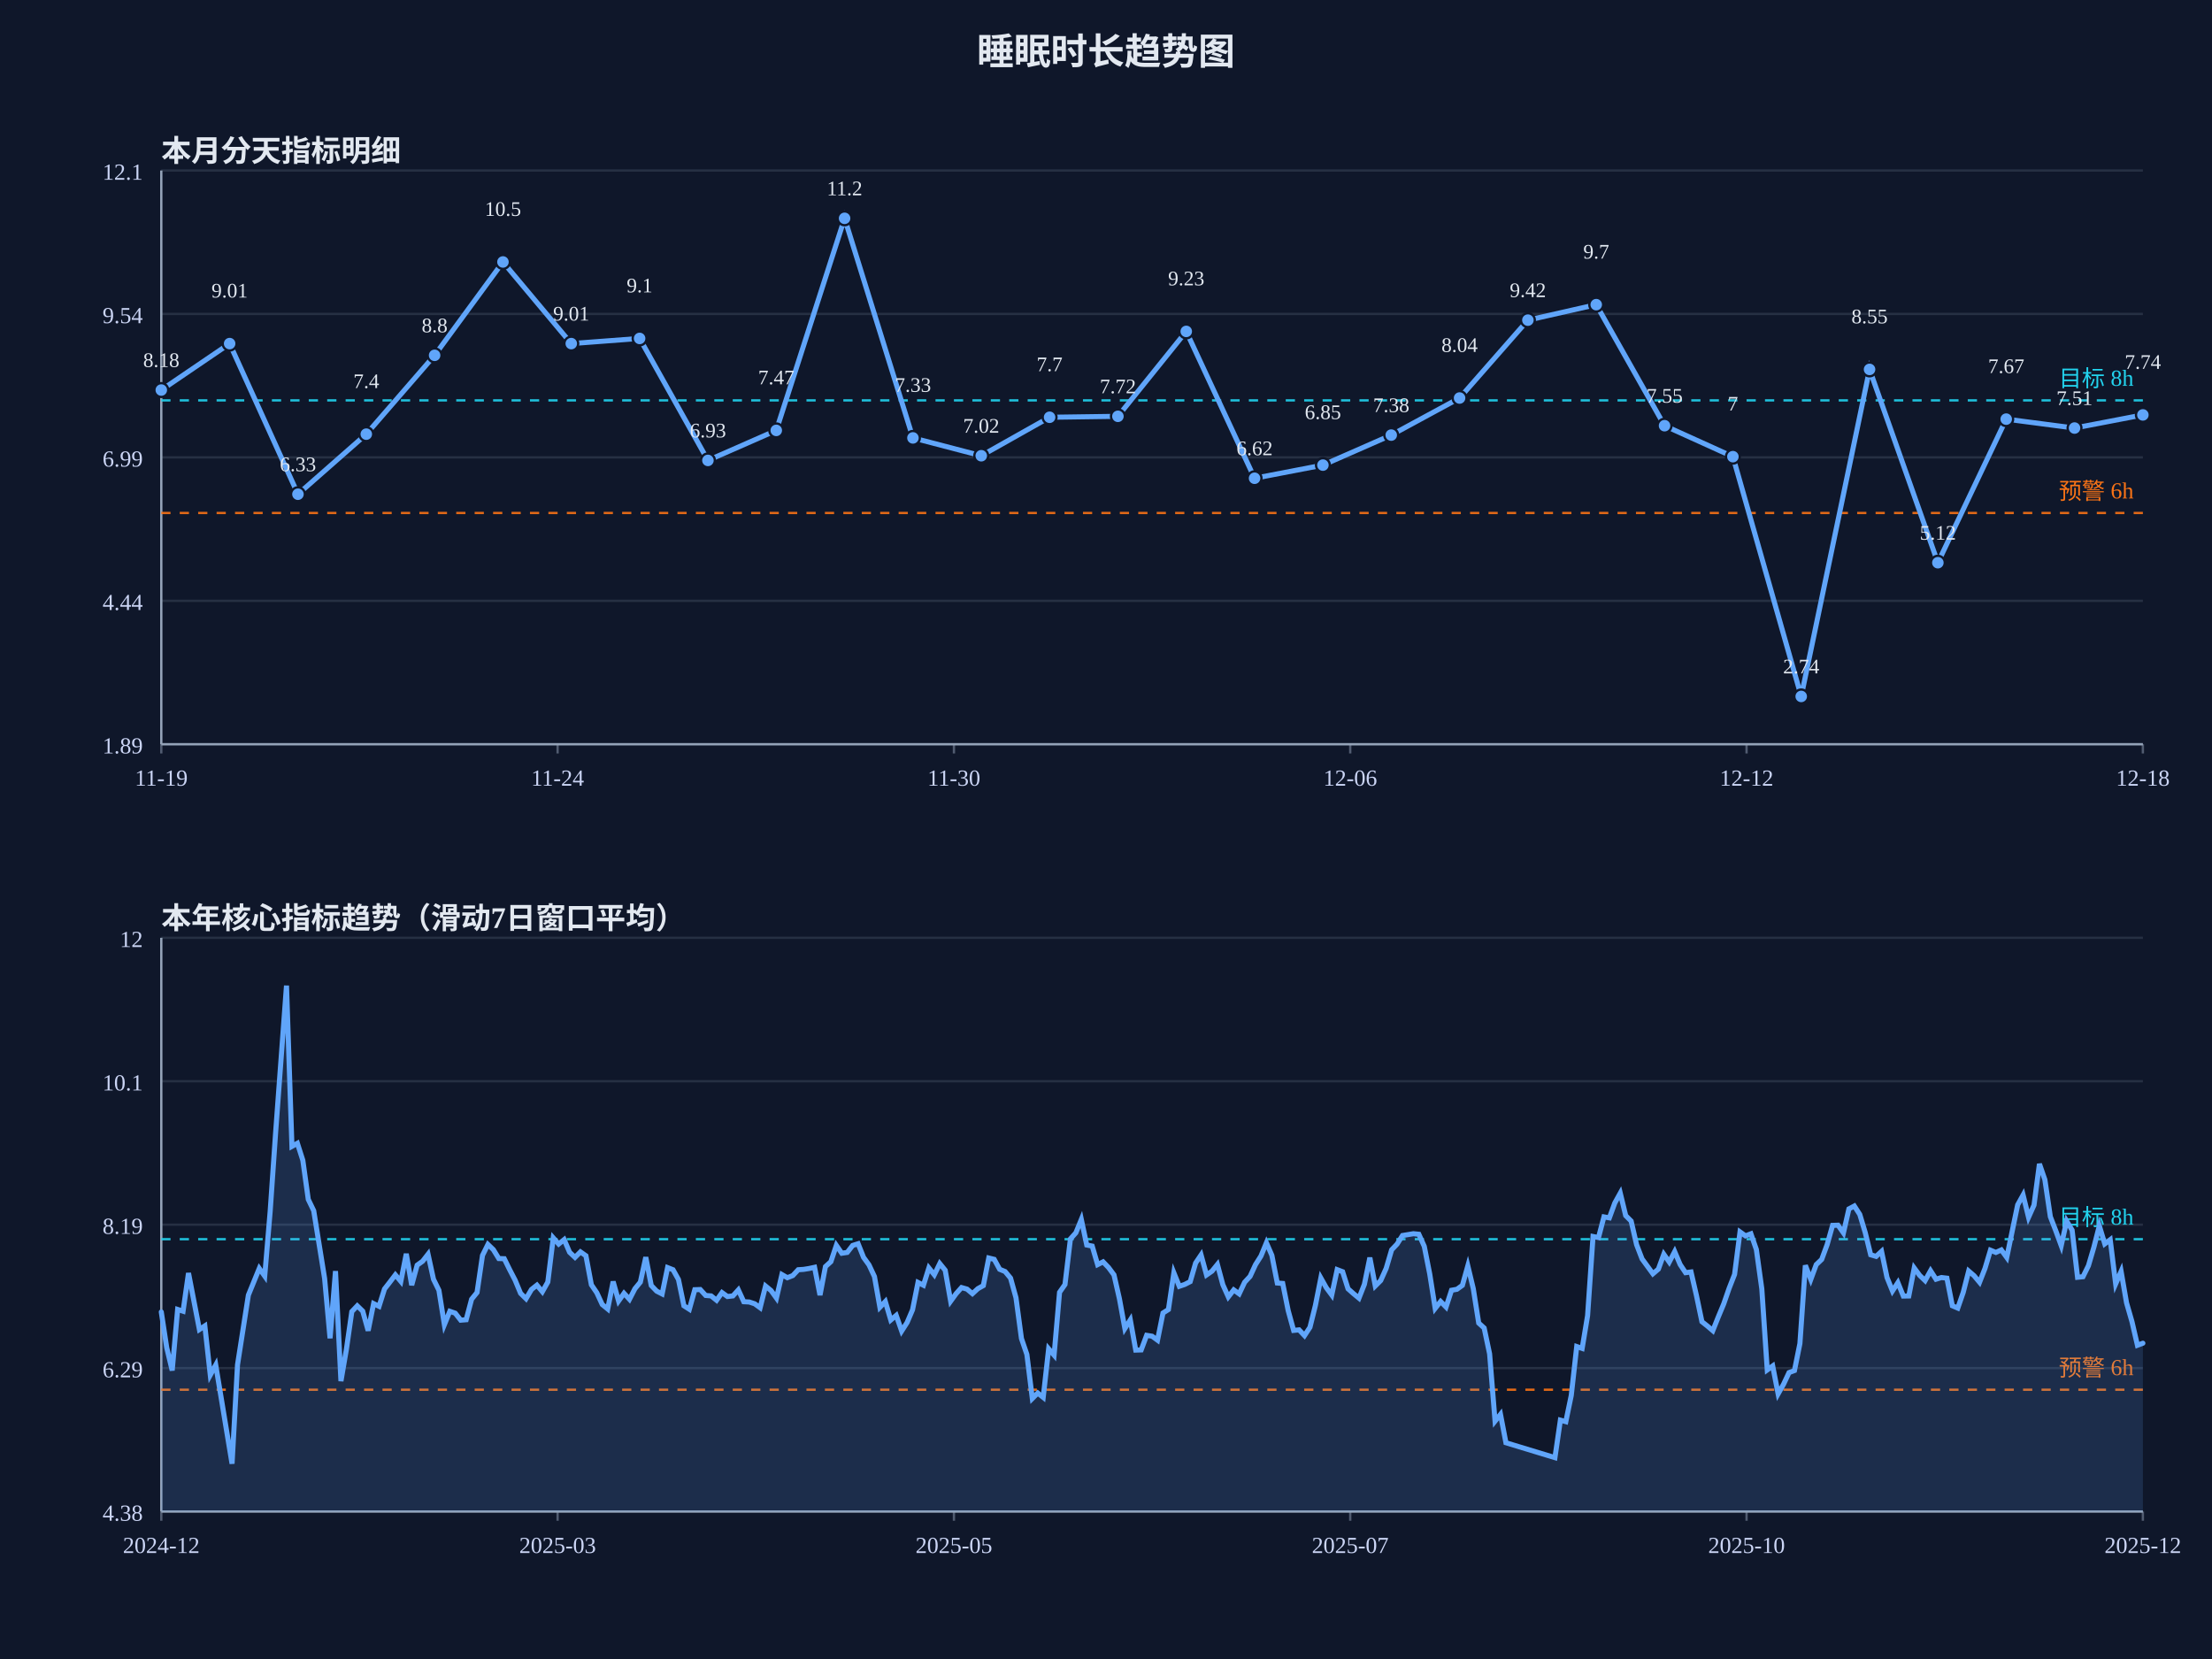
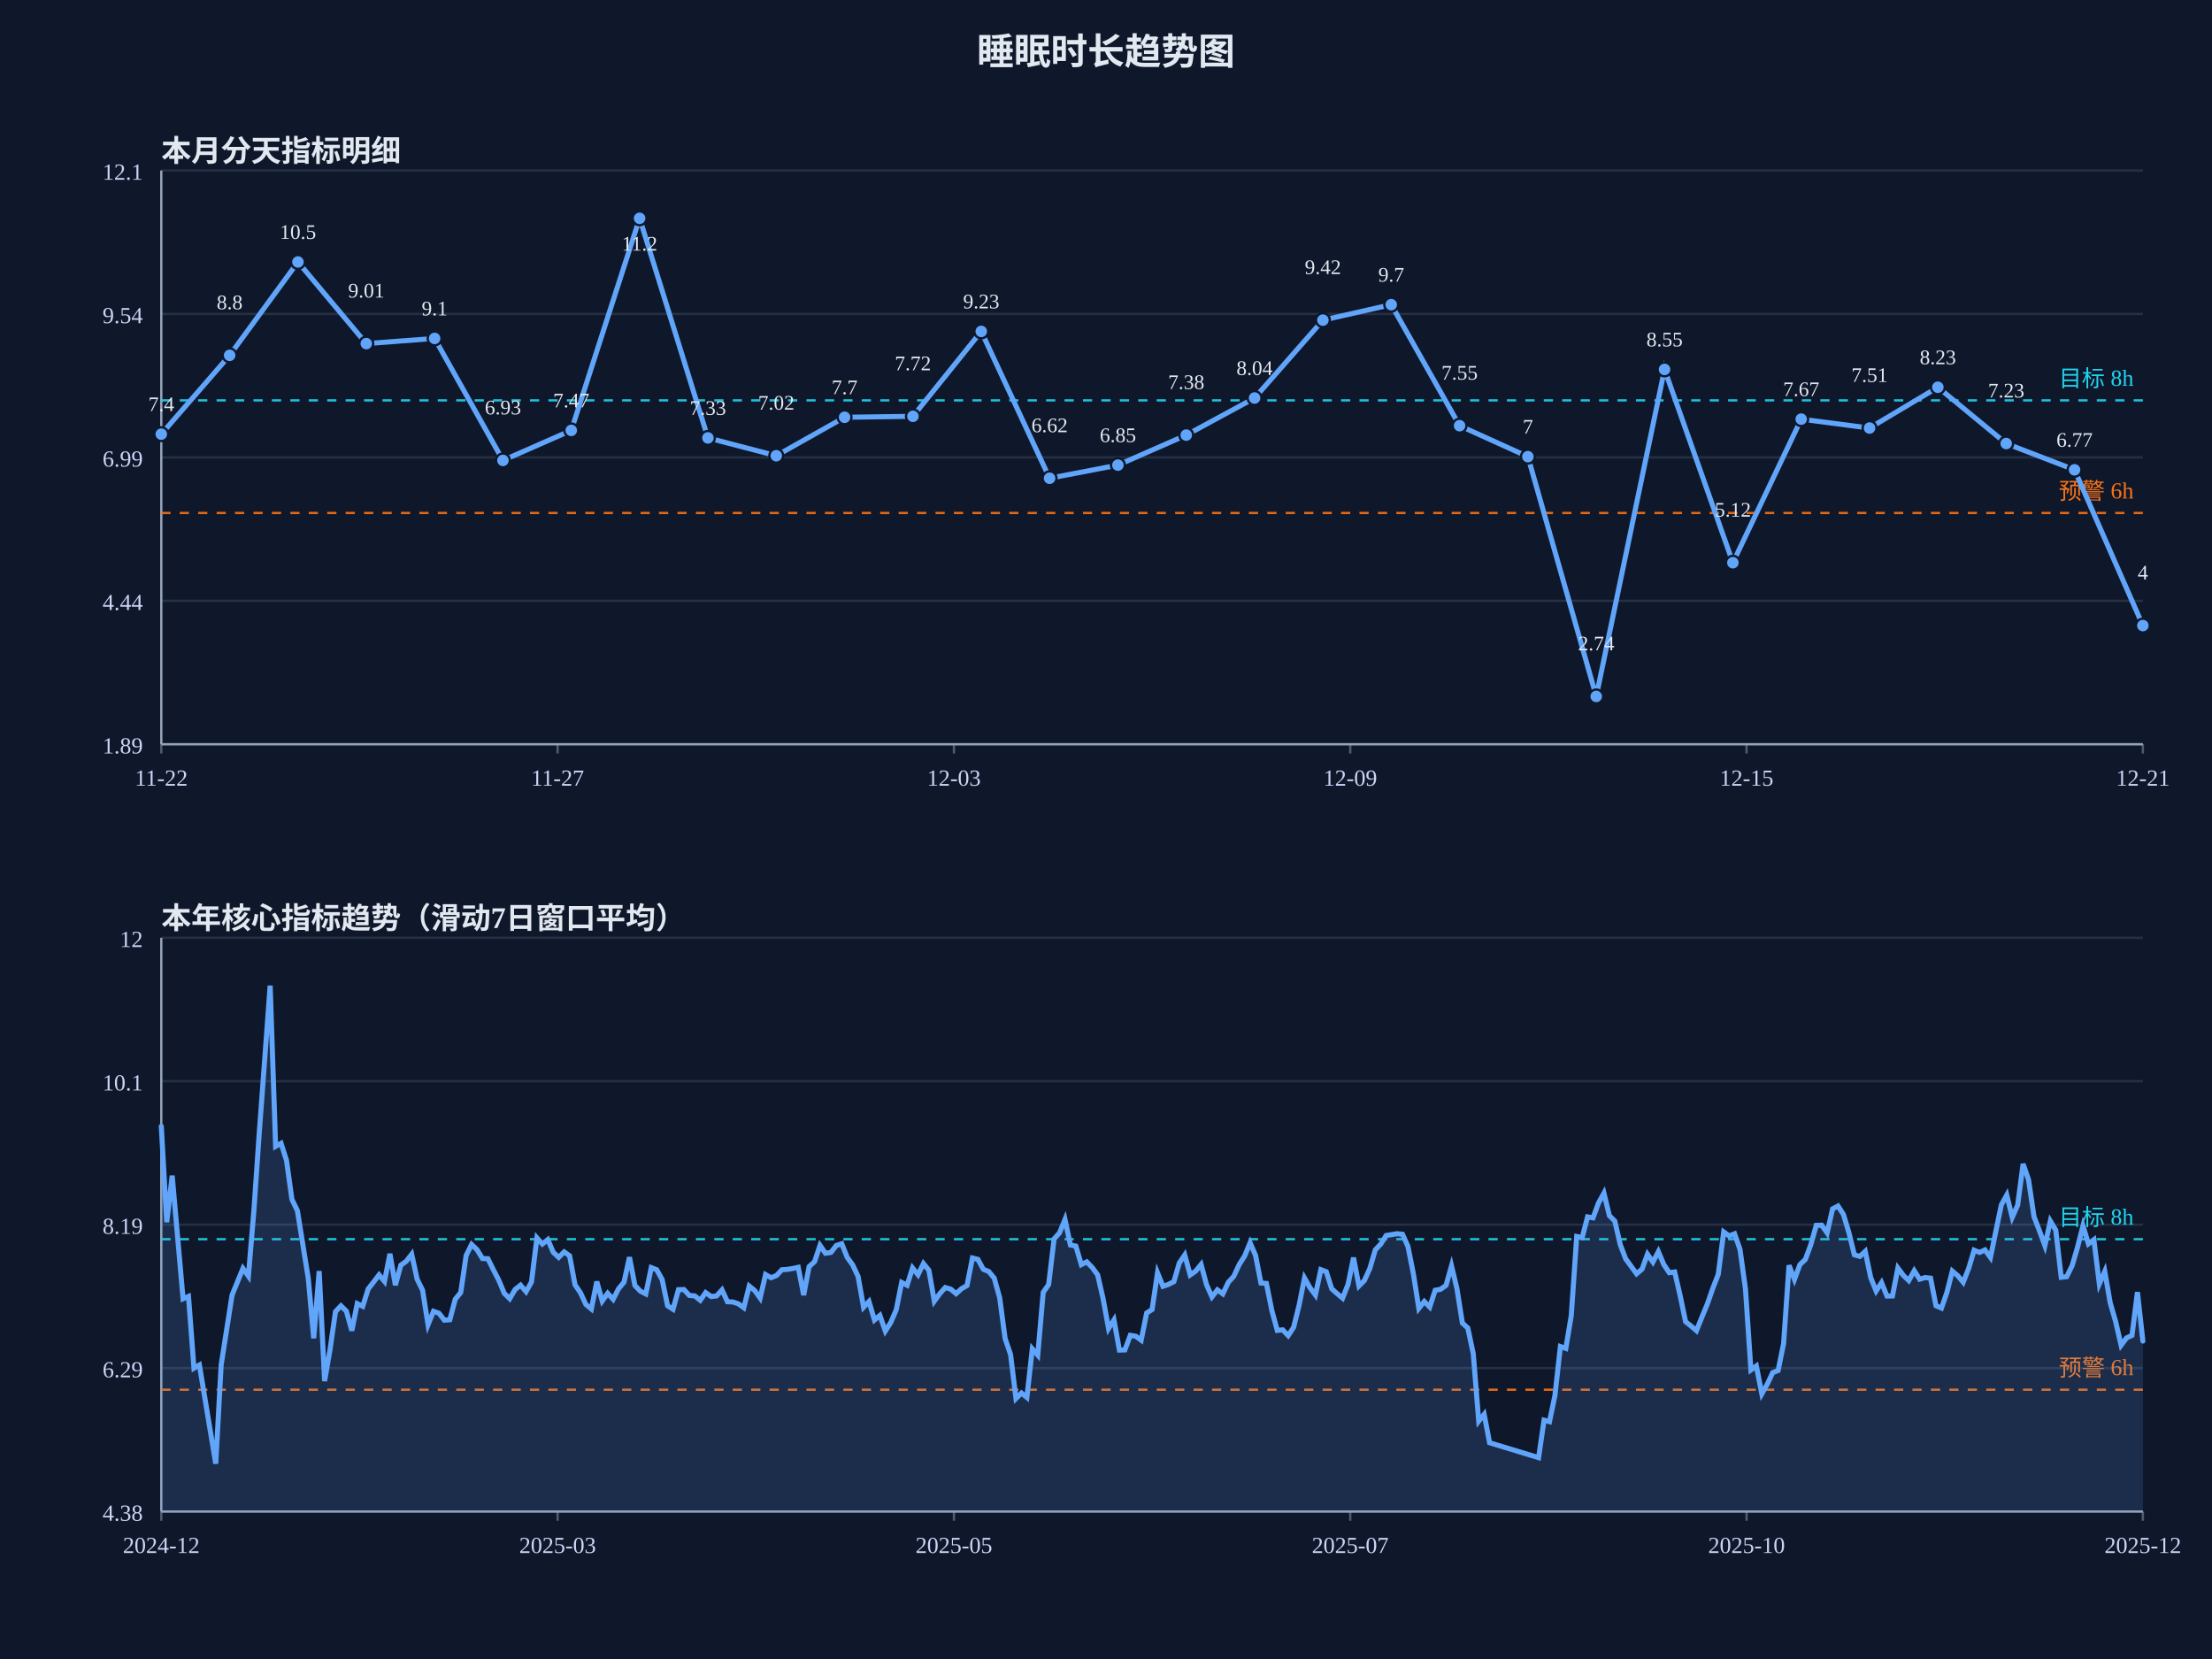
<svg xmlns="http://www.w3.org/2000/svg" viewBox="0 0 960 720" width="960" height="720">
  <rect width="960" height="720" fill="#0f172a" />
  <text x="480" y="28" fill="#e2e8f0" font-size="16" font-weight="700" text-anchor="middle">睡眠时长趋势图</text>
  <text x="70" y="70" fill="#e2e8f0" font-size="13" font-weight="600">本月分天指标明细</text>
  <line x1="70" y1="323.00" x2="930" y2="323.00" stroke="#94a3b8" stroke-opacity="0.18" stroke-width="1" />
  <text x="62" y="327.00" fill="#cbd5f5" font-size="10" text-anchor="end">1.89</text>
  <line x1="70" y1="260.75" x2="930" y2="260.75" stroke="#94a3b8" stroke-opacity="0.18" stroke-width="1" />
  <text x="62" y="264.75" fill="#cbd5f5" font-size="10" text-anchor="end">4.44</text>
  <line x1="70" y1="198.50" x2="930" y2="198.50" stroke="#94a3b8" stroke-opacity="0.18" stroke-width="1" />
  <text x="62" y="202.50" fill="#cbd5f5" font-size="10" text-anchor="end">6.99</text>
  <line x1="70" y1="136.25" x2="930" y2="136.25" stroke="#94a3b8" stroke-opacity="0.18" stroke-width="1" />
  <text x="62" y="140.25" fill="#cbd5f5" font-size="10" text-anchor="end">9.54</text>
  <line x1="70" y1="74.00" x2="930" y2="74.00" stroke="#94a3b8" stroke-opacity="0.18" stroke-width="1" />
  <text x="62" y="78.00" fill="#cbd5f5" font-size="10" text-anchor="end">12.1</text>
  <line x1="70.00" y1="323" x2="70.00" y2="327" stroke="#94a3b8" stroke-opacity="0.5" stroke-width="1" />
-   <text x="70.00" y="341" fill="#cbd5f5" font-size="10" text-anchor="middle">11-19</text>
+   <text x="70.00" y="341" fill="#cbd5f5" font-size="10" text-anchor="middle">11-22</text>
  <line x1="242.00" y1="323" x2="242.00" y2="327" stroke="#94a3b8" stroke-opacity="0.5" stroke-width="1" />
-   <text x="242.00" y="341" fill="#cbd5f5" font-size="10" text-anchor="middle">11-24</text>
+   <text x="242.00" y="341" fill="#cbd5f5" font-size="10" text-anchor="middle">11-27</text>
  <line x1="414.00" y1="323" x2="414.00" y2="327" stroke="#94a3b8" stroke-opacity="0.5" stroke-width="1" />
-   <text x="414.00" y="341" fill="#cbd5f5" font-size="10" text-anchor="middle">11-30</text>
+   <text x="414.00" y="341" fill="#cbd5f5" font-size="10" text-anchor="middle">12-03</text>
  <line x1="586.00" y1="323" x2="586.00" y2="327" stroke="#94a3b8" stroke-opacity="0.5" stroke-width="1" />
-   <text x="586.00" y="341" fill="#cbd5f5" font-size="10" text-anchor="middle">12-06</text>
+   <text x="586.00" y="341" fill="#cbd5f5" font-size="10" text-anchor="middle">12-09</text>
  <line x1="758.00" y1="323" x2="758.00" y2="327" stroke="#94a3b8" stroke-opacity="0.5" stroke-width="1" />
-   <text x="758.00" y="341" fill="#cbd5f5" font-size="10" text-anchor="middle">12-12</text>
+   <text x="758.00" y="341" fill="#cbd5f5" font-size="10" text-anchor="middle">12-15</text>
  <line x1="930.00" y1="323" x2="930.00" y2="327" stroke="#94a3b8" stroke-opacity="0.5" stroke-width="1" />
-   <text x="930.00" y="341" fill="#cbd5f5" font-size="10" text-anchor="middle">12-18</text>
+   <text x="930.00" y="341" fill="#cbd5f5" font-size="10" text-anchor="middle">12-21</text>
  <line x1="70" y1="74" x2="70" y2="323" stroke="#94a3b8" stroke-width="1" />
  <line x1="70" y1="323" x2="930" y2="323" stroke="#94a3b8" stroke-width="1" />
  <line x1="70" y1="173.76" x2="930" y2="173.76" stroke="#22d3ee" stroke-width="1" stroke-dasharray="4 4" stroke-opacity="0.9" />
  <text x="926" y="167.76" fill="#22d3ee" font-size="10" text-anchor="end">目标 8h</text>
  <line x1="70" y1="222.63" x2="930" y2="222.63" stroke="#f97316" stroke-width="1" stroke-dasharray="4 4" stroke-opacity="0.9" />
  <text x="926" y="216.63" fill="#f97316" font-size="10" text-anchor="end">预警 6h</text>
-   <path d="M70.00,169.28 L99.66,149.12 L129.31,214.49 L158.97,188.42 L188.62,154.21 L218.28,113.69 L247.93,149.12 L277.59,146.88 L307.24,199.82 L336.90,186.79 L366.55,94.75 L396.21,190.05 L425.86,197.79 L455.52,181.09 L485.17,180.68 L514.83,143.83 L544.48,207.56 L574.14,201.86 L603.79,188.83 L633.45,172.74 L663.10,138.94 L692.76,132.22 L722.41,184.75 L752.07,198.19 L781.72,302.25 L811.38,160.32 L841.03,244.22 L870.69,181.90 L900.34,185.77 L930.00,180.07" fill="none" stroke="#60a5fa" stroke-width="2.2" stroke-linecap="round" />
-   <circle cx="70.00" cy="169.28" r="3" fill="#60a5fa" stroke="#0f172a" stroke-width="1" />
-   <text x="70.00" y="159.28" fill="#e2e8f0" font-size="9" text-anchor="middle">8.18</text>
-   <circle cx="99.66" cy="149.12" r="3" fill="#60a5fa" stroke="#0f172a" stroke-width="1" />
-   <text x="99.66" y="129.12" fill="#e2e8f0" font-size="9" text-anchor="middle">9.01</text>
-   <circle cx="129.31" cy="214.49" r="3" fill="#60a5fa" stroke="#0f172a" stroke-width="1" />
-   <text x="129.31" y="204.49" fill="#e2e8f0" font-size="9" text-anchor="middle">6.33</text>
-   <circle cx="158.97" cy="188.42" r="3" fill="#60a5fa" stroke="#0f172a" stroke-width="1" />
-   <text x="158.97" y="168.42" fill="#e2e8f0" font-size="9" text-anchor="middle">7.4</text>
-   <circle cx="188.62" cy="154.21" r="3" fill="#60a5fa" stroke="#0f172a" stroke-width="1" />
-   <text x="188.62" y="144.21" fill="#e2e8f0" font-size="9" text-anchor="middle">8.8</text>
-   <circle cx="218.28" cy="113.69" r="3" fill="#60a5fa" stroke="#0f172a" stroke-width="1" />
-   <text x="218.28" y="93.69" fill="#e2e8f0" font-size="9" text-anchor="middle">10.5</text>
-   <circle cx="247.93" cy="149.12" r="3" fill="#60a5fa" stroke="#0f172a" stroke-width="1" />
-   <text x="247.93" y="139.12" fill="#e2e8f0" font-size="9" text-anchor="middle">9.01</text>
-   <circle cx="277.59" cy="146.88" r="3" fill="#60a5fa" stroke="#0f172a" stroke-width="1" />
-   <text x="277.59" y="126.88" fill="#e2e8f0" font-size="9" text-anchor="middle">9.1</text>
-   <circle cx="307.24" cy="199.82" r="3" fill="#60a5fa" stroke="#0f172a" stroke-width="1" />
-   <text x="307.24" y="189.82" fill="#e2e8f0" font-size="9" text-anchor="middle">6.93</text>
-   <circle cx="336.90" cy="186.79" r="3" fill="#60a5fa" stroke="#0f172a" stroke-width="1" />
-   <text x="336.90" y="166.79" fill="#e2e8f0" font-size="9" text-anchor="middle">7.47</text>
-   <circle cx="366.55" cy="94.75" r="3" fill="#60a5fa" stroke="#0f172a" stroke-width="1" />
-   <text x="366.55" y="84.75" fill="#e2e8f0" font-size="9" text-anchor="middle">11.2</text>
-   <circle cx="396.21" cy="190.05" r="3" fill="#60a5fa" stroke="#0f172a" stroke-width="1" />
-   <text x="396.21" y="170.05" fill="#e2e8f0" font-size="9" text-anchor="middle">7.33</text>
-   <circle cx="425.86" cy="197.79" r="3" fill="#60a5fa" stroke="#0f172a" stroke-width="1" />
-   <text x="425.86" y="187.79" fill="#e2e8f0" font-size="9" text-anchor="middle">7.02</text>
-   <circle cx="455.52" cy="181.09" r="3" fill="#60a5fa" stroke="#0f172a" stroke-width="1" />
-   <text x="455.52" y="161.09" fill="#e2e8f0" font-size="9" text-anchor="middle">7.7</text>
-   <circle cx="485.17" cy="180.68" r="3" fill="#60a5fa" stroke="#0f172a" stroke-width="1" />
-   <text x="485.17" y="170.68" fill="#e2e8f0" font-size="9" text-anchor="middle">7.72</text>
-   <circle cx="514.83" cy="143.83" r="3" fill="#60a5fa" stroke="#0f172a" stroke-width="1" />
-   <text x="514.83" y="123.83" fill="#e2e8f0" font-size="9" text-anchor="middle">9.23</text>
-   <circle cx="544.48" cy="207.56" r="3" fill="#60a5fa" stroke="#0f172a" stroke-width="1" />
-   <text x="544.48" y="197.56" fill="#e2e8f0" font-size="9" text-anchor="middle">6.62</text>
-   <circle cx="574.14" cy="201.86" r="3" fill="#60a5fa" stroke="#0f172a" stroke-width="1" />
-   <text x="574.14" y="181.86" fill="#e2e8f0" font-size="9" text-anchor="middle">6.85</text>
-   <circle cx="603.79" cy="188.83" r="3" fill="#60a5fa" stroke="#0f172a" stroke-width="1" />
-   <text x="603.79" y="178.83" fill="#e2e8f0" font-size="9" text-anchor="middle">7.38</text>
-   <circle cx="633.45" cy="172.74" r="3" fill="#60a5fa" stroke="#0f172a" stroke-width="1" />
-   <text x="633.45" y="152.74" fill="#e2e8f0" font-size="9" text-anchor="middle">8.04</text>
-   <circle cx="663.10" cy="138.94" r="3" fill="#60a5fa" stroke="#0f172a" stroke-width="1" />
-   <text x="663.10" y="128.94" fill="#e2e8f0" font-size="9" text-anchor="middle">9.42</text>
-   <circle cx="692.76" cy="132.22" r="3" fill="#60a5fa" stroke="#0f172a" stroke-width="1" />
-   <text x="692.76" y="112.22" fill="#e2e8f0" font-size="9" text-anchor="middle">9.7</text>
-   <circle cx="722.41" cy="184.75" r="3" fill="#60a5fa" stroke="#0f172a" stroke-width="1" />
-   <text x="722.41" y="174.75" fill="#e2e8f0" font-size="9" text-anchor="middle">7.55</text>
-   <circle cx="752.07" cy="198.19" r="3" fill="#60a5fa" stroke="#0f172a" stroke-width="1" />
-   <text x="752.07" y="178.19" fill="#e2e8f0" font-size="9" text-anchor="middle">7</text>
-   <circle cx="781.72" cy="302.25" r="3" fill="#60a5fa" stroke="#0f172a" stroke-width="1" />
-   <text x="781.72" y="292.25" fill="#e2e8f0" font-size="9" text-anchor="middle">2.74</text>
-   <circle cx="811.38" cy="160.32" r="3" fill="#60a5fa" stroke="#0f172a" stroke-width="1" />
-   <text x="811.38" y="140.32" fill="#e2e8f0" font-size="9" text-anchor="middle">8.55</text>
-   <circle cx="841.03" cy="244.22" r="3" fill="#60a5fa" stroke="#0f172a" stroke-width="1" />
-   <text x="841.03" y="234.22" fill="#e2e8f0" font-size="9" text-anchor="middle">5.12</text>
-   <circle cx="870.69" cy="181.90" r="3" fill="#60a5fa" stroke="#0f172a" stroke-width="1" />
-   <text x="870.69" y="161.90" fill="#e2e8f0" font-size="9" text-anchor="middle">7.67</text>
-   <circle cx="900.34" cy="185.77" r="3" fill="#60a5fa" stroke="#0f172a" stroke-width="1" />
-   <text x="900.34" y="175.77" fill="#e2e8f0" font-size="9" text-anchor="middle">7.51</text>
-   <circle cx="930.00" cy="180.07" r="3" fill="#60a5fa" stroke="#0f172a" stroke-width="1" />
-   <text x="930.00" y="160.07" fill="#e2e8f0" font-size="9" text-anchor="middle">7.74</text>
+   <path d="M70.00,188.42 L99.66,154.21 L129.31,113.69 L158.97,149.12 L188.62,146.88 L218.28,199.82 L247.93,186.79 L277.59,94.75 L307.24,190.05 L336.90,197.79 L366.55,181.09 L396.21,180.68 L425.86,143.83 L455.52,207.56 L485.17,201.86 L514.83,188.83 L544.48,172.74 L574.14,138.94 L603.79,132.22 L633.45,184.75 L663.10,198.19 L692.76,302.25 L722.41,160.32 L752.07,244.22 L781.72,181.90 L811.38,185.77 L841.03,168.06 L870.69,192.49 L900.34,203.90 L930.00,271.50" fill="none" stroke="#60a5fa" stroke-width="2.2" stroke-linecap="round" />
+   <circle cx="70.00" cy="188.42" r="3" fill="#60a5fa" stroke="#0f172a" stroke-width="1" />
+   <text x="70.00" y="178.42" fill="#e2e8f0" font-size="9" text-anchor="middle">7.4</text>
+   <circle cx="99.66" cy="154.21" r="3" fill="#60a5fa" stroke="#0f172a" stroke-width="1" />
+   <text x="99.66" y="134.21" fill="#e2e8f0" font-size="9" text-anchor="middle">8.8</text>
+   <circle cx="129.31" cy="113.69" r="3" fill="#60a5fa" stroke="#0f172a" stroke-width="1" />
+   <text x="129.31" y="103.69" fill="#e2e8f0" font-size="9" text-anchor="middle">10.5</text>
+   <circle cx="158.97" cy="149.12" r="3" fill="#60a5fa" stroke="#0f172a" stroke-width="1" />
+   <text x="158.97" y="129.12" fill="#e2e8f0" font-size="9" text-anchor="middle">9.01</text>
+   <circle cx="188.62" cy="146.88" r="3" fill="#60a5fa" stroke="#0f172a" stroke-width="1" />
+   <text x="188.62" y="136.88" fill="#e2e8f0" font-size="9" text-anchor="middle">9.1</text>
+   <circle cx="218.28" cy="199.82" r="3" fill="#60a5fa" stroke="#0f172a" stroke-width="1" />
+   <text x="218.28" y="179.82" fill="#e2e8f0" font-size="9" text-anchor="middle">6.93</text>
+   <circle cx="247.93" cy="186.79" r="3" fill="#60a5fa" stroke="#0f172a" stroke-width="1" />
+   <text x="247.93" y="176.79" fill="#e2e8f0" font-size="9" text-anchor="middle">7.47</text>
+   <circle cx="277.59" cy="94.75" r="3" fill="#60a5fa" stroke="#0f172a" stroke-width="1" />
+   <text x="277.59" y="108.75" fill="#e2e8f0" font-size="9" text-anchor="middle">11.2</text>
+   <circle cx="307.24" cy="190.05" r="3" fill="#60a5fa" stroke="#0f172a" stroke-width="1" />
+   <text x="307.24" y="180.05" fill="#e2e8f0" font-size="9" text-anchor="middle">7.33</text>
+   <circle cx="336.90" cy="197.79" r="3" fill="#60a5fa" stroke="#0f172a" stroke-width="1" />
+   <text x="336.90" y="177.79" fill="#e2e8f0" font-size="9" text-anchor="middle">7.02</text>
+   <circle cx="366.55" cy="181.09" r="3" fill="#60a5fa" stroke="#0f172a" stroke-width="1" />
+   <text x="366.55" y="171.09" fill="#e2e8f0" font-size="9" text-anchor="middle">7.7</text>
+   <circle cx="396.21" cy="180.68" r="3" fill="#60a5fa" stroke="#0f172a" stroke-width="1" />
+   <text x="396.21" y="160.68" fill="#e2e8f0" font-size="9" text-anchor="middle">7.72</text>
+   <circle cx="425.86" cy="143.83" r="3" fill="#60a5fa" stroke="#0f172a" stroke-width="1" />
+   <text x="425.86" y="133.83" fill="#e2e8f0" font-size="9" text-anchor="middle">9.23</text>
+   <circle cx="455.52" cy="207.56" r="3" fill="#60a5fa" stroke="#0f172a" stroke-width="1" />
+   <text x="455.52" y="187.56" fill="#e2e8f0" font-size="9" text-anchor="middle">6.62</text>
+   <circle cx="485.17" cy="201.86" r="3" fill="#60a5fa" stroke="#0f172a" stroke-width="1" />
+   <text x="485.17" y="191.86" fill="#e2e8f0" font-size="9" text-anchor="middle">6.85</text>
+   <circle cx="514.83" cy="188.83" r="3" fill="#60a5fa" stroke="#0f172a" stroke-width="1" />
+   <text x="514.83" y="168.83" fill="#e2e8f0" font-size="9" text-anchor="middle">7.38</text>
+   <circle cx="544.48" cy="172.74" r="3" fill="#60a5fa" stroke="#0f172a" stroke-width="1" />
+   <text x="544.48" y="162.74" fill="#e2e8f0" font-size="9" text-anchor="middle">8.04</text>
+   <circle cx="574.14" cy="138.94" r="3" fill="#60a5fa" stroke="#0f172a" stroke-width="1" />
+   <text x="574.14" y="118.94" fill="#e2e8f0" font-size="9" text-anchor="middle">9.42</text>
+   <circle cx="603.79" cy="132.22" r="3" fill="#60a5fa" stroke="#0f172a" stroke-width="1" />
+   <text x="603.79" y="122.22" fill="#e2e8f0" font-size="9" text-anchor="middle">9.7</text>
+   <circle cx="633.45" cy="184.75" r="3" fill="#60a5fa" stroke="#0f172a" stroke-width="1" />
+   <text x="633.45" y="164.75" fill="#e2e8f0" font-size="9" text-anchor="middle">7.55</text>
+   <circle cx="663.10" cy="198.19" r="3" fill="#60a5fa" stroke="#0f172a" stroke-width="1" />
+   <text x="663.10" y="188.19" fill="#e2e8f0" font-size="9" text-anchor="middle">7</text>
+   <circle cx="692.76" cy="302.25" r="3" fill="#60a5fa" stroke="#0f172a" stroke-width="1" />
+   <text x="692.76" y="282.25" fill="#e2e8f0" font-size="9" text-anchor="middle">2.74</text>
+   <circle cx="722.41" cy="160.32" r="3" fill="#60a5fa" stroke="#0f172a" stroke-width="1" />
+   <text x="722.41" y="150.32" fill="#e2e8f0" font-size="9" text-anchor="middle">8.55</text>
+   <circle cx="752.07" cy="244.22" r="3" fill="#60a5fa" stroke="#0f172a" stroke-width="1" />
+   <text x="752.07" y="224.22" fill="#e2e8f0" font-size="9" text-anchor="middle">5.12</text>
+   <circle cx="781.72" cy="181.90" r="3" fill="#60a5fa" stroke="#0f172a" stroke-width="1" />
+   <text x="781.72" y="171.90" fill="#e2e8f0" font-size="9" text-anchor="middle">7.67</text>
+   <circle cx="811.38" cy="185.77" r="3" fill="#60a5fa" stroke="#0f172a" stroke-width="1" />
+   <text x="811.38" y="165.77" fill="#e2e8f0" font-size="9" text-anchor="middle">7.51</text>
+   <circle cx="841.03" cy="168.06" r="3" fill="#60a5fa" stroke="#0f172a" stroke-width="1" />
+   <text x="841.03" y="158.06" fill="#e2e8f0" font-size="9" text-anchor="middle">8.23</text>
+   <circle cx="870.69" cy="192.49" r="3" fill="#60a5fa" stroke="#0f172a" stroke-width="1" />
+   <text x="870.69" y="172.49" fill="#e2e8f0" font-size="9" text-anchor="middle">7.23</text>
+   <circle cx="900.34" cy="203.90" r="3" fill="#60a5fa" stroke="#0f172a" stroke-width="1" />
+   <text x="900.34" y="193.90" fill="#e2e8f0" font-size="9" text-anchor="middle">6.77</text>
+   <circle cx="930.00" cy="271.50" r="3" fill="#60a5fa" stroke="#0f172a" stroke-width="1" />
+   <text x="930.00" y="251.50" fill="#e2e8f0" font-size="9" text-anchor="middle">4</text>
  <text x="70" y="403" fill="#e2e8f0" font-size="13" font-weight="600">本年核心指标趋势（滑动7日窗口平均）</text>
  <line x1="70" y1="656.00" x2="930" y2="656.00" stroke="#94a3b8" stroke-opacity="0.18" stroke-width="1" />
  <text x="62" y="660.00" fill="#cbd5f5" font-size="10" text-anchor="end">4.38</text>
  <line x1="70" y1="593.75" x2="930" y2="593.75" stroke="#94a3b8" stroke-opacity="0.18" stroke-width="1" />
  <text x="62" y="597.75" fill="#cbd5f5" font-size="10" text-anchor="end">6.29</text>
  <line x1="70" y1="531.50" x2="930" y2="531.50" stroke="#94a3b8" stroke-opacity="0.18" stroke-width="1" />
  <text x="62" y="535.50" fill="#cbd5f5" font-size="10" text-anchor="end">8.19</text>
  <line x1="70" y1="469.25" x2="930" y2="469.25" stroke="#94a3b8" stroke-opacity="0.18" stroke-width="1" />
  <text x="62" y="473.25" fill="#cbd5f5" font-size="10" text-anchor="end">10.1</text>
  <line x1="70" y1="407.00" x2="930" y2="407.00" stroke="#94a3b8" stroke-opacity="0.18" stroke-width="1" />
  <text x="62" y="411.00" fill="#cbd5f5" font-size="10" text-anchor="end">12</text>
  <line x1="70.00" y1="656" x2="70.00" y2="660" stroke="#94a3b8" stroke-opacity="0.5" stroke-width="1" />
  <text x="70.00" y="674" fill="#cbd5f5" font-size="10" text-anchor="middle">2024-12</text>
  <line x1="242.00" y1="656" x2="242.00" y2="660" stroke="#94a3b8" stroke-opacity="0.5" stroke-width="1" />
  <text x="242.00" y="674" fill="#cbd5f5" font-size="10" text-anchor="middle">2025-03</text>
  <line x1="414.00" y1="656" x2="414.00" y2="660" stroke="#94a3b8" stroke-opacity="0.5" stroke-width="1" />
  <text x="414.00" y="674" fill="#cbd5f5" font-size="10" text-anchor="middle">2025-05</text>
  <line x1="586.00" y1="656" x2="586.00" y2="660" stroke="#94a3b8" stroke-opacity="0.5" stroke-width="1" />
  <text x="586.00" y="674" fill="#cbd5f5" font-size="10" text-anchor="middle">2025-07</text>
  <line x1="758.00" y1="656" x2="758.00" y2="660" stroke="#94a3b8" stroke-opacity="0.5" stroke-width="1" />
  <text x="758.00" y="674" fill="#cbd5f5" font-size="10" text-anchor="middle">2025-10</text>
  <line x1="930.00" y1="656" x2="930.00" y2="660" stroke="#94a3b8" stroke-opacity="0.5" stroke-width="1" />
  <text x="930.00" y="674" fill="#cbd5f5" font-size="10" text-anchor="middle">2025-12</text>
  <line x1="70" y1="407" x2="70" y2="656" stroke="#94a3b8" stroke-width="1" />
  <line x1="70" y1="656" x2="930" y2="656" stroke="#94a3b8" stroke-width="1" />
  <line x1="70" y1="537.80" x2="930" y2="537.80" stroke="#22d3ee" stroke-width="1" stroke-dasharray="4 4" stroke-opacity="0.9" />
  <text x="926" y="531.80" fill="#22d3ee" font-size="10" text-anchor="end">目标 8h</text>
  <line x1="70" y1="603.13" x2="930" y2="603.13" stroke="#f97316" stroke-width="1" stroke-dasharray="4 4" stroke-opacity="0.9" />
  <text x="926" y="597.13" fill="#f97316" font-size="10" text-anchor="end">预警 6h</text>
-   <path d="M70.00,656.00 L70.00,569.38 L72.36,584.89 L74.73,594.78 L77.09,568.29 L79.45,569.05 L81.81,552.50 L86.54,577.00 L88.90,575.44 L91.26,596.75 L93.63,592.40 L100.71,635.25 L103.08,592.32 L107.80,562.07 L112.53,550.48 L114.89,553.82 L117.25,525.74 L119.62,491.52 L124.34,427.75 L126.70,497.51 L129.07,496.19 L131.43,503.58 L133.79,520.53 L136.15,525.43 L140.88,554.83 L143.24,580.81 L145.60,551.64 L147.97,599.40 L150.33,585.63 L152.69,569.22 L155.05,566.73 L157.42,569.03 L159.78,577.50 L162.14,565.76 L164.51,566.93 L166.87,559.42 L169.23,556.39 L171.59,553.28 L173.96,556.12 L176.32,544.14 L178.68,557.75 L181.04,549.08 L183.41,547.37 L185.77,544.33 L188.13,555.18 L190.49,559.97 L192.86,574.90 L195.22,569.10 L197.58,569.92 L199.95,572.95 L202.31,572.76 L204.67,563.85 L207.03,560.94 L209.40,544.84 L211.76,540.09 L214.12,542.35 L216.48,546.20 L218.85,546.28 L221.21,551.06 L223.57,555.61 L225.93,561.29 L228.30,563.62 L230.66,559.62 L233.02,557.75 L235.38,560.59 L237.75,556.39 L240.11,537.22 L242.47,539.90 L244.84,537.99 L247.20,543.48 L249.56,545.69 L251.92,543.32 L254.29,544.99 L256.65,557.59 L259.01,561.05 L261.37,566.15 L263.74,568.09 L266.10,556.19 L268.46,564.63 L270.82,561.29 L273.19,563.89 L275.55,559.30 L277.91,556.43 L280.27,545.62 L282.64,557.90 L285.00,560.35 L287.36,561.56 L289.73,550.13 L292.09,551.06 L294.45,555.30 L296.81,566.69 L299.18,568.21 L301.54,559.73 L303.90,559.65 L306.26,562.22 L308.63,562.42 L310.99,564.32 L313.35,560.98 L315.71,562.69 L318.08,562.42 L320.44,559.81 L322.80,564.94 L325.16,565.06 L327.53,565.84 L329.89,567.55 L332.25,558.14 L334.62,560.08 L336.98,563.35 L339.34,553.16 L341.70,554.52 L344.07,553.59 L346.43,551.06 L348.79,550.90 L351.15,550.52 L353.52,550.01 L355.88,562.07 L358.24,549.70 L360.60,547.56 L362.97,540.48 L365.33,543.90 L367.69,543.55 L370.05,540.52 L372.42,539.78 L374.78,545.69 L377.14,548.96 L379.51,554.02 L381.87,567.35 L384.23,564.86 L386.59,572.88 L388.96,570.89 L391.32,577.66 L393.68,573.96 L396.04,568.44 L398.41,556.58 L400.77,557.79 L403.13,550.28 L405.49,553.24 L407.86,548.38 L410.22,551.29 L412.58,564.71 L414.95,561.44 L417.31,558.80 L419.67,559.46 L422.03,561.44 L424.40,559.27 L426.76,557.94 L429.12,545.97 L431.48,546.55 L433.85,550.87 L436.21,551.84 L438.57,554.68 L440.93,563.19 L443.30,580.89 L445.66,587.81 L448.02,606.94 L450.38,604.57 L452.75,606.47 L455.11,585.36 L457.47,588.12 L459.84,560.86 L462.20,557.48 L464.56,537.68 L466.92,535.04 L469.29,529.24 L471.65,540.33 L474.01,540.79 L476.37,548.84 L478.74,547.64 L481.10,550.09 L483.46,553.28 L485.82,563.62 L488.19,576.57 L490.55,572.84 L492.91,585.94 L495.27,585.86 L497.64,579.53 L500.00,579.91 L502.36,581.63 L504.73,569.84 L507.09,568.33 L509.45,552.38 L511.81,558.25 L514.18,557.44 L516.54,556.23 L518.90,548.14 L521.26,544.64 L523.63,553.32 L525.99,551.68 L528.35,548.77 L530.71,557.55 L533.08,562.84 L535.44,559.81 L537.80,561.52 L540.16,556.50 L542.53,553.94 L544.89,548.84 L547.25,545.11 L549.62,539.36 L551.98,544.80 L554.34,556.82 L556.70,557.01 L559.07,568.79 L561.43,577.39 L563.79,577.15 L566.15,579.64 L568.52,576.03 L570.88,566.54 L573.24,554.64 L575.60,558.84 L577.97,562.03 L580.33,551.02 L582.69,551.92 L585.05,559.34 L587.42,561.44 L589.78,563.39 L592.14,557.40 L594.51,545.81 L596.87,558.10 L599.23,555.73 L601.59,550.48 L603.96,542.43 L606.32,539.94 L608.68,536.21 L611.04,535.82 L613.41,535.43 L615.77,535.66 L618.13,540.91 L620.49,552.85 L622.86,567.82 L625.22,564.83 L627.58,567.24 L629.95,559.97 L632.31,559.54 L634.67,557.83 L637.03,549.39 L639.40,559.27 L641.76,574.20 L644.12,576.34 L646.48,587.54 L648.85,616.78 L651.21,613.82 L653.57,626.15 L674.84,632.61 L677.20,616.35 L679.56,617.01 L681.92,605.62 L684.29,584.39 L686.65,585.20 L689.01,570.97 L691.37,536.63 L693.74,537.10 L696.10,528.12 L698.46,528.54 L700.82,522.09 L703.19,517.81 L705.55,527.57 L707.91,529.94 L710.27,540.17 L712.64,546.35 L715.00,549.58 L717.36,552.81 L719.73,550.79 L722.09,544.33 L724.45,547.72 L726.81,543.20 L729.18,548.80 L731.54,552.34 L733.90,552.03 L736.26,562.30 L738.63,573.61 L740.99,575.48 L743.35,577.50 L745.71,571.59 L748.08,565.91 L750.44,559.11 L752.80,553.08 L755.16,534.65 L757.53,536.36 L759.89,535.47 L762.25,542.27 L764.62,559.38 L766.98,594.54 L769.34,592.82 L771.70,604.92 L774.07,600.72 L776.43,595.70 L778.79,594.81 L781.15,583.10 L783.52,549.15 L785.88,555.26 L788.24,548.84 L790.60,546.59 L792.97,540.17 L795.33,531.81 L797.69,531.73 L800.05,535.08 L802.42,524.66 L804.78,523.41 L807.14,527.07 L809.51,534.96 L811.87,544.57 L814.23,545.27 L816.59,543.09 L818.96,554.44 L821.32,560.28 L823.68,556.66 L826.04,562.49 L828.41,562.45 L830.77,550.32 L833.13,553.51 L835.49,555.77 L837.86,551.49 L840.22,555.18 L842.58,554.44 L844.95,554.72 L847.31,566.69 L849.67,567.70 L852.03,560.90 L854.40,551.64 L856.76,553.67 L859.12,556.50 L861.48,550.48 L863.85,542.58 L866.21,543.55 L868.57,542.47 L870.93,545.73 L873.30,534.26 L875.66,522.91 L878.02,518.63 L880.38,528.31 L882.75,523.02 L885.11,505.13 L887.47,511.98 L889.84,528.04 L892.20,534.14 L894.56,540.60 L896.92,529.91 L899.29,533.87 L901.65,554.33 L904.01,554.09 L906.37,549.31 L908.74,541.26 L911.10,532.01 L913.46,539.82 L915.82,538.03 L918.19,557.20 L920.55,551.76 L922.91,565.41 L925.27,573.61 L927.64,583.84 L930.00,582.95 L930.00,656.00 Z" fill="#60a5fa" fill-opacity="0.16" stroke="none" />
-   <path d="M70.00,569.38 L72.36,584.89 L74.73,594.78 L77.09,568.29 L79.45,569.05 L81.81,552.50 L86.54,577.00 L88.90,575.44 L91.26,596.75 L93.63,592.40 L100.71,635.25 L103.08,592.32 L107.80,562.07 L112.53,550.48 L114.89,553.82 L117.25,525.74 L119.62,491.52 L124.34,427.75 L126.70,497.51 L129.07,496.19 L131.43,503.58 L133.79,520.53 L136.15,525.43 L140.88,554.83 L143.24,580.81 L145.60,551.64 L147.97,599.40 L150.33,585.63 L152.69,569.22 L155.05,566.73 L157.42,569.03 L159.78,577.50 L162.14,565.76 L164.51,566.93 L166.87,559.42 L169.23,556.39 L171.59,553.28 L173.96,556.12 L176.32,544.14 L178.68,557.75 L181.04,549.08 L183.41,547.37 L185.77,544.33 L188.13,555.18 L190.49,559.97 L192.86,574.90 L195.22,569.10 L197.58,569.92 L199.95,572.95 L202.31,572.76 L204.67,563.85 L207.03,560.94 L209.40,544.84 L211.76,540.09 L214.12,542.35 L216.48,546.20 L218.85,546.28 L221.21,551.06 L223.57,555.61 L225.93,561.29 L228.30,563.62 L230.66,559.62 L233.02,557.75 L235.38,560.59 L237.75,556.39 L240.11,537.22 L242.47,539.90 L244.84,537.99 L247.20,543.48 L249.56,545.69 L251.92,543.32 L254.29,544.99 L256.65,557.59 L259.01,561.05 L261.37,566.15 L263.74,568.09 L266.10,556.19 L268.46,564.63 L270.82,561.29 L273.19,563.89 L275.55,559.30 L277.91,556.43 L280.27,545.62 L282.64,557.90 L285.00,560.35 L287.36,561.56 L289.73,550.13 L292.09,551.06 L294.45,555.30 L296.81,566.69 L299.18,568.21 L301.54,559.73 L303.90,559.65 L306.26,562.22 L308.63,562.42 L310.99,564.32 L313.35,560.98 L315.71,562.69 L318.08,562.42 L320.44,559.81 L322.80,564.94 L325.16,565.06 L327.53,565.84 L329.89,567.55 L332.25,558.14 L334.62,560.08 L336.98,563.35 L339.34,553.16 L341.70,554.52 L344.07,553.59 L346.43,551.06 L348.79,550.90 L351.15,550.52 L353.52,550.01 L355.88,562.07 L358.24,549.70 L360.60,547.56 L362.97,540.48 L365.33,543.90 L367.69,543.55 L370.05,540.52 L372.42,539.78 L374.78,545.69 L377.14,548.96 L379.51,554.02 L381.87,567.35 L384.23,564.86 L386.59,572.88 L388.96,570.89 L391.32,577.66 L393.68,573.96 L396.04,568.44 L398.41,556.58 L400.77,557.79 L403.13,550.28 L405.49,553.24 L407.86,548.38 L410.22,551.29 L412.58,564.71 L414.95,561.44 L417.31,558.80 L419.67,559.46 L422.03,561.44 L424.40,559.27 L426.76,557.94 L429.12,545.97 L431.48,546.55 L433.85,550.87 L436.21,551.84 L438.57,554.68 L440.93,563.19 L443.30,580.89 L445.66,587.81 L448.02,606.94 L450.38,604.57 L452.75,606.47 L455.11,585.36 L457.47,588.12 L459.84,560.86 L462.20,557.48 L464.56,537.68 L466.92,535.04 L469.29,529.24 L471.65,540.33 L474.01,540.79 L476.37,548.84 L478.74,547.64 L481.10,550.09 L483.46,553.28 L485.82,563.62 L488.19,576.57 L490.55,572.84 L492.91,585.94 L495.27,585.86 L497.64,579.53 L500.00,579.91 L502.36,581.63 L504.73,569.84 L507.09,568.33 L509.45,552.38 L511.81,558.25 L514.18,557.44 L516.54,556.23 L518.90,548.14 L521.26,544.64 L523.63,553.32 L525.99,551.68 L528.35,548.77 L530.71,557.55 L533.08,562.84 L535.44,559.81 L537.80,561.52 L540.16,556.50 L542.53,553.94 L544.89,548.84 L547.25,545.11 L549.62,539.36 L551.98,544.80 L554.34,556.82 L556.70,557.01 L559.07,568.79 L561.43,577.39 L563.79,577.15 L566.15,579.64 L568.52,576.03 L570.88,566.54 L573.24,554.64 L575.60,558.84 L577.97,562.03 L580.33,551.02 L582.69,551.92 L585.05,559.34 L587.42,561.44 L589.78,563.39 L592.14,557.40 L594.51,545.81 L596.87,558.10 L599.23,555.73 L601.59,550.48 L603.96,542.43 L606.32,539.94 L608.68,536.21 L611.04,535.82 L613.41,535.43 L615.77,535.66 L618.13,540.91 L620.49,552.85 L622.86,567.82 L625.22,564.83 L627.58,567.24 L629.95,559.97 L632.31,559.54 L634.67,557.83 L637.03,549.39 L639.40,559.27 L641.76,574.20 L644.12,576.34 L646.48,587.54 L648.85,616.78 L651.21,613.82 L653.57,626.15 L674.84,632.61 L677.20,616.35 L679.56,617.01 L681.92,605.62 L684.29,584.39 L686.65,585.20 L689.01,570.97 L691.37,536.63 L693.74,537.10 L696.10,528.12 L698.46,528.54 L700.82,522.09 L703.19,517.81 L705.55,527.57 L707.91,529.94 L710.27,540.17 L712.64,546.35 L715.00,549.58 L717.36,552.81 L719.73,550.79 L722.09,544.33 L724.45,547.72 L726.81,543.20 L729.18,548.80 L731.54,552.34 L733.90,552.03 L736.26,562.30 L738.63,573.61 L740.99,575.48 L743.35,577.50 L745.71,571.59 L748.08,565.91 L750.44,559.11 L752.80,553.08 L755.16,534.65 L757.53,536.36 L759.89,535.47 L762.25,542.27 L764.62,559.38 L766.98,594.54 L769.34,592.82 L771.70,604.92 L774.07,600.72 L776.43,595.70 L778.79,594.81 L781.15,583.10 L783.52,549.15 L785.88,555.26 L788.24,548.84 L790.60,546.59 L792.97,540.17 L795.33,531.81 L797.69,531.73 L800.05,535.08 L802.42,524.66 L804.78,523.41 L807.14,527.07 L809.51,534.96 L811.87,544.57 L814.23,545.27 L816.59,543.09 L818.96,554.44 L821.32,560.28 L823.68,556.66 L826.04,562.49 L828.41,562.45 L830.77,550.32 L833.13,553.51 L835.49,555.77 L837.86,551.49 L840.22,555.18 L842.58,554.44 L844.95,554.72 L847.31,566.69 L849.67,567.70 L852.03,560.90 L854.40,551.64 L856.76,553.67 L859.12,556.50 L861.48,550.48 L863.85,542.58 L866.21,543.55 L868.57,542.47 L870.93,545.73 L873.30,534.26 L875.66,522.91 L878.02,518.63 L880.38,528.31 L882.75,523.02 L885.11,505.13 L887.47,511.98 L889.84,528.04 L892.20,534.14 L894.56,540.60 L896.92,529.91 L899.29,533.87 L901.65,554.33 L904.01,554.09 L906.37,549.31 L908.74,541.26 L911.10,532.01 L913.46,539.82 L915.82,538.03 L918.19,557.20 L920.55,551.76 L922.91,565.41 L925.27,573.61 L927.64,583.84 L930.00,582.95" fill="none" stroke="#60a5fa" stroke-width="2.2" stroke-linecap="round" />
+   <path d="M70.00,656.00 L70.00,488.80 L72.36,530.45 L74.73,510.22 L79.45,563.66 L81.81,562.63 L84.18,593.78 L86.54,592.40 L93.63,635.25 L95.99,592.32 L100.71,562.07 L105.44,550.48 L107.80,553.82 L110.16,525.74 L112.53,491.52 L117.25,427.75 L119.62,497.51 L121.98,496.19 L124.34,503.58 L126.70,520.53 L129.07,525.43 L133.79,554.83 L136.15,580.81 L138.52,551.64 L140.88,599.40 L143.24,585.63 L145.60,569.22 L147.97,566.73 L150.33,569.03 L152.69,577.50 L155.05,565.76 L157.42,566.93 L159.78,559.42 L162.14,556.39 L164.51,553.28 L166.87,556.12 L169.23,544.14 L171.59,557.75 L173.96,549.08 L176.32,547.37 L178.68,544.33 L181.04,555.18 L183.41,559.97 L185.77,574.90 L188.13,569.10 L190.49,569.92 L192.86,572.95 L195.22,572.76 L197.58,563.85 L199.95,560.94 L202.31,544.84 L204.67,540.09 L207.03,542.35 L209.40,546.20 L211.76,546.28 L214.12,551.06 L216.48,555.61 L218.85,561.29 L221.21,563.62 L223.57,559.62 L225.93,557.75 L228.30,560.59 L230.66,556.39 L233.02,537.22 L235.38,539.90 L237.75,537.99 L240.11,543.48 L242.47,545.69 L244.84,543.32 L247.20,544.99 L249.56,557.59 L251.92,561.05 L254.29,566.15 L256.65,568.09 L259.01,556.19 L261.37,564.63 L263.74,561.29 L266.10,563.89 L268.46,559.30 L270.82,556.43 L273.19,545.62 L275.55,557.90 L277.91,560.35 L280.27,561.56 L282.64,550.13 L285.00,551.06 L287.36,555.30 L289.73,566.69 L292.09,568.21 L294.45,559.73 L296.81,559.65 L299.18,562.22 L301.54,562.42 L303.90,564.32 L306.26,560.98 L308.63,562.69 L310.99,562.42 L313.35,559.81 L315.71,564.94 L318.08,565.06 L320.44,565.84 L322.80,567.55 L325.16,558.14 L327.53,560.08 L329.89,563.35 L332.25,553.16 L334.62,554.52 L336.98,553.59 L339.34,551.06 L341.70,550.90 L344.07,550.52 L346.43,550.01 L348.79,562.07 L351.15,549.70 L353.52,547.56 L355.88,540.48 L358.24,543.90 L360.60,543.55 L362.97,540.52 L365.33,539.78 L367.69,545.69 L370.05,548.96 L372.42,554.02 L374.78,567.35 L377.14,564.86 L379.51,572.88 L381.87,570.89 L384.23,577.66 L386.59,573.96 L388.96,568.44 L391.32,556.58 L393.68,557.79 L396.04,550.28 L398.41,553.24 L400.77,548.38 L403.13,551.29 L405.49,564.71 L407.86,561.44 L410.22,558.80 L412.58,559.46 L414.95,561.44 L417.31,559.27 L419.67,557.94 L422.03,545.97 L424.40,546.55 L426.76,550.87 L429.12,551.84 L431.48,554.68 L433.85,563.19 L436.21,580.89 L438.57,587.81 L440.93,606.94 L443.30,604.57 L445.66,606.47 L448.02,585.36 L450.38,588.12 L452.75,560.86 L455.11,557.48 L457.47,537.68 L459.84,535.04 L462.20,529.24 L464.56,540.33 L466.92,540.79 L469.29,548.84 L471.65,547.64 L474.01,550.09 L476.37,553.28 L478.74,563.62 L481.10,576.57 L483.46,572.84 L485.82,585.94 L488.19,585.86 L490.55,579.53 L492.91,579.91 L495.27,581.63 L497.64,569.84 L500.00,568.33 L502.36,552.38 L504.73,558.25 L507.09,557.44 L509.45,556.23 L511.81,548.14 L514.18,544.64 L516.54,553.32 L518.90,551.68 L521.26,548.77 L523.63,557.55 L525.99,562.84 L528.35,559.81 L530.71,561.52 L533.08,556.50 L535.44,553.94 L537.80,548.84 L540.16,545.11 L542.53,539.36 L544.89,544.80 L547.25,556.82 L549.62,557.01 L551.98,568.79 L554.34,577.39 L556.70,577.15 L559.07,579.64 L561.43,576.03 L563.79,566.54 L566.15,554.64 L568.52,558.84 L570.88,562.03 L573.24,551.02 L575.60,551.92 L577.97,559.34 L580.33,561.44 L582.69,563.39 L585.05,557.40 L587.42,545.81 L589.78,558.10 L592.14,555.73 L594.51,550.48 L596.87,542.43 L599.23,539.94 L601.59,536.21 L603.96,535.82 L606.32,535.43 L608.68,535.66 L611.04,540.91 L613.41,552.85 L615.77,567.82 L618.13,564.83 L620.49,567.24 L622.86,559.97 L625.22,559.54 L627.58,557.83 L629.95,549.39 L632.31,559.27 L634.67,574.20 L637.03,576.34 L639.40,587.54 L641.76,616.78 L644.12,613.82 L646.48,626.15 L667.75,632.61 L670.11,616.35 L672.47,617.01 L674.84,605.62 L677.20,584.39 L679.56,585.20 L681.92,570.97 L684.29,536.63 L686.65,537.10 L689.01,528.12 L691.37,528.54 L693.74,522.09 L696.10,517.81 L698.46,527.57 L700.82,529.94 L703.19,540.17 L705.55,546.35 L707.91,549.58 L710.27,552.81 L712.64,550.79 L715.00,544.33 L717.36,547.72 L719.73,543.20 L722.09,548.80 L724.45,552.34 L726.81,552.03 L729.18,562.30 L731.54,573.61 L733.90,575.48 L736.26,577.50 L738.63,571.59 L740.99,565.91 L743.35,559.11 L745.71,553.08 L748.08,534.65 L750.44,536.36 L752.80,535.47 L755.16,542.27 L757.53,559.38 L759.89,594.54 L762.25,592.82 L764.62,604.92 L766.98,600.72 L769.34,595.70 L771.70,594.81 L774.07,583.10 L776.43,549.15 L778.79,555.26 L781.15,548.84 L783.52,546.59 L785.88,540.17 L788.24,531.81 L790.60,531.73 L792.97,535.08 L795.33,524.66 L797.69,523.41 L800.05,527.07 L802.42,534.96 L804.78,544.57 L807.14,545.27 L809.51,543.09 L811.87,554.44 L814.23,560.28 L816.59,556.66 L818.96,562.49 L821.32,562.45 L823.68,550.32 L826.04,553.51 L828.41,555.77 L830.77,551.49 L833.13,555.18 L835.49,554.44 L837.86,554.72 L840.22,566.69 L842.58,567.70 L844.95,560.90 L847.31,551.64 L849.67,553.67 L852.03,556.50 L854.40,550.48 L856.76,542.58 L859.12,543.55 L861.48,542.47 L863.85,545.73 L866.21,534.26 L868.57,522.91 L870.93,518.63 L873.30,528.31 L875.66,523.02 L878.02,505.13 L880.38,511.98 L882.75,528.04 L885.11,534.14 L887.47,540.60 L889.84,529.91 L892.20,533.87 L894.56,554.33 L896.92,554.09 L899.29,549.31 L901.65,541.26 L904.01,532.01 L906.37,539.82 L908.74,538.03 L911.10,557.20 L913.46,551.76 L915.82,565.41 L918.19,573.61 L920.55,583.84 L922.91,580.65 L925.27,579.56 L927.64,560.78 L930.00,582.01 L930.00,656.00 Z" fill="#60a5fa" fill-opacity="0.16" stroke="none" />
+   <path d="M70.00,488.80 L72.36,530.45 L74.73,510.22 L79.45,563.66 L81.81,562.63 L84.18,593.78 L86.54,592.40 L93.63,635.25 L95.99,592.32 L100.71,562.07 L105.44,550.48 L107.80,553.82 L110.16,525.74 L112.53,491.52 L117.25,427.75 L119.62,497.51 L121.98,496.19 L124.34,503.58 L126.70,520.53 L129.07,525.43 L133.79,554.83 L136.15,580.81 L138.52,551.64 L140.88,599.40 L143.24,585.63 L145.60,569.22 L147.97,566.73 L150.33,569.03 L152.69,577.50 L155.05,565.76 L157.42,566.93 L159.78,559.42 L162.14,556.39 L164.51,553.28 L166.87,556.12 L169.23,544.14 L171.59,557.75 L173.96,549.08 L176.32,547.37 L178.68,544.33 L181.04,555.18 L183.41,559.97 L185.77,574.90 L188.13,569.10 L190.49,569.92 L192.86,572.95 L195.22,572.76 L197.58,563.85 L199.95,560.94 L202.31,544.84 L204.67,540.09 L207.03,542.35 L209.40,546.20 L211.76,546.28 L214.12,551.06 L216.48,555.61 L218.85,561.29 L221.21,563.62 L223.57,559.62 L225.93,557.75 L228.30,560.59 L230.66,556.39 L233.02,537.22 L235.38,539.90 L237.75,537.99 L240.11,543.48 L242.47,545.69 L244.84,543.32 L247.20,544.99 L249.56,557.59 L251.92,561.05 L254.29,566.15 L256.65,568.09 L259.01,556.19 L261.37,564.63 L263.74,561.29 L266.10,563.89 L268.46,559.30 L270.82,556.43 L273.19,545.62 L275.55,557.90 L277.91,560.35 L280.27,561.56 L282.64,550.13 L285.00,551.06 L287.36,555.30 L289.73,566.69 L292.09,568.21 L294.45,559.73 L296.81,559.65 L299.18,562.22 L301.54,562.42 L303.90,564.32 L306.26,560.98 L308.63,562.69 L310.99,562.42 L313.35,559.81 L315.71,564.94 L318.08,565.06 L320.44,565.84 L322.80,567.55 L325.16,558.14 L327.53,560.08 L329.89,563.35 L332.25,553.16 L334.62,554.52 L336.98,553.59 L339.34,551.06 L341.70,550.90 L344.07,550.52 L346.43,550.01 L348.79,562.07 L351.15,549.70 L353.52,547.56 L355.88,540.48 L358.24,543.90 L360.60,543.55 L362.97,540.52 L365.33,539.78 L367.69,545.69 L370.05,548.96 L372.42,554.02 L374.78,567.35 L377.14,564.86 L379.51,572.88 L381.87,570.89 L384.23,577.66 L386.59,573.96 L388.96,568.44 L391.32,556.58 L393.68,557.79 L396.04,550.28 L398.41,553.24 L400.77,548.38 L403.13,551.29 L405.49,564.71 L407.86,561.44 L410.22,558.80 L412.58,559.46 L414.95,561.44 L417.31,559.27 L419.67,557.94 L422.03,545.97 L424.40,546.55 L426.76,550.87 L429.12,551.84 L431.48,554.68 L433.85,563.19 L436.21,580.89 L438.57,587.81 L440.93,606.94 L443.30,604.57 L445.66,606.47 L448.02,585.36 L450.38,588.12 L452.75,560.86 L455.11,557.48 L457.47,537.68 L459.84,535.04 L462.20,529.24 L464.56,540.33 L466.92,540.79 L469.29,548.84 L471.65,547.64 L474.01,550.09 L476.37,553.28 L478.74,563.62 L481.10,576.57 L483.46,572.84 L485.82,585.94 L488.19,585.86 L490.55,579.53 L492.91,579.91 L495.27,581.63 L497.64,569.84 L500.00,568.33 L502.36,552.38 L504.73,558.25 L507.09,557.44 L509.45,556.23 L511.81,548.14 L514.18,544.64 L516.54,553.32 L518.90,551.68 L521.26,548.77 L523.63,557.55 L525.99,562.84 L528.35,559.81 L530.71,561.52 L533.08,556.50 L535.44,553.94 L537.80,548.84 L540.16,545.11 L542.53,539.36 L544.89,544.80 L547.25,556.82 L549.62,557.01 L551.98,568.79 L554.34,577.39 L556.70,577.15 L559.07,579.64 L561.43,576.03 L563.79,566.54 L566.15,554.64 L568.52,558.84 L570.88,562.03 L573.24,551.02 L575.60,551.92 L577.97,559.34 L580.33,561.44 L582.69,563.39 L585.05,557.40 L587.42,545.81 L589.78,558.10 L592.14,555.73 L594.51,550.48 L596.87,542.43 L599.23,539.94 L601.59,536.21 L603.96,535.82 L606.32,535.43 L608.68,535.66 L611.04,540.91 L613.41,552.85 L615.77,567.82 L618.13,564.83 L620.49,567.24 L622.86,559.97 L625.22,559.54 L627.58,557.83 L629.95,549.39 L632.31,559.27 L634.67,574.20 L637.03,576.34 L639.40,587.54 L641.76,616.78 L644.12,613.82 L646.48,626.15 L667.75,632.61 L670.11,616.35 L672.47,617.01 L674.84,605.62 L677.20,584.39 L679.56,585.20 L681.92,570.97 L684.29,536.63 L686.65,537.10 L689.01,528.12 L691.37,528.54 L693.74,522.09 L696.10,517.81 L698.46,527.57 L700.82,529.94 L703.19,540.17 L705.55,546.35 L707.91,549.58 L710.27,552.81 L712.64,550.79 L715.00,544.33 L717.36,547.72 L719.73,543.20 L722.09,548.80 L724.45,552.34 L726.81,552.03 L729.18,562.30 L731.54,573.61 L733.90,575.48 L736.26,577.50 L738.63,571.59 L740.99,565.91 L743.35,559.11 L745.71,553.08 L748.08,534.65 L750.44,536.36 L752.80,535.47 L755.16,542.27 L757.53,559.38 L759.89,594.54 L762.25,592.82 L764.62,604.92 L766.98,600.72 L769.34,595.70 L771.70,594.81 L774.07,583.10 L776.43,549.15 L778.79,555.26 L781.15,548.84 L783.52,546.59 L785.88,540.17 L788.24,531.81 L790.60,531.73 L792.97,535.08 L795.33,524.66 L797.69,523.41 L800.05,527.07 L802.42,534.96 L804.78,544.57 L807.14,545.27 L809.51,543.09 L811.87,554.44 L814.23,560.28 L816.59,556.66 L818.96,562.49 L821.32,562.45 L823.68,550.32 L826.04,553.51 L828.41,555.77 L830.77,551.49 L833.13,555.18 L835.49,554.44 L837.86,554.72 L840.22,566.69 L842.58,567.70 L844.95,560.90 L847.31,551.64 L849.67,553.67 L852.03,556.50 L854.40,550.48 L856.76,542.58 L859.12,543.55 L861.48,542.47 L863.85,545.73 L866.21,534.26 L868.57,522.91 L870.93,518.63 L873.30,528.31 L875.66,523.02 L878.02,505.13 L880.38,511.98 L882.75,528.04 L885.11,534.14 L887.47,540.60 L889.84,529.91 L892.20,533.87 L894.56,554.33 L896.92,554.09 L899.29,549.31 L901.65,541.26 L904.01,532.01 L906.37,539.82 L908.74,538.03 L911.10,557.20 L913.46,551.76 L915.82,565.41 L918.19,573.61 L920.55,583.84 L922.91,580.65 L925.27,579.56 L927.64,560.78 L930.00,582.01" fill="none" stroke="#60a5fa" stroke-width="2.2" stroke-linecap="round" />
</svg>
